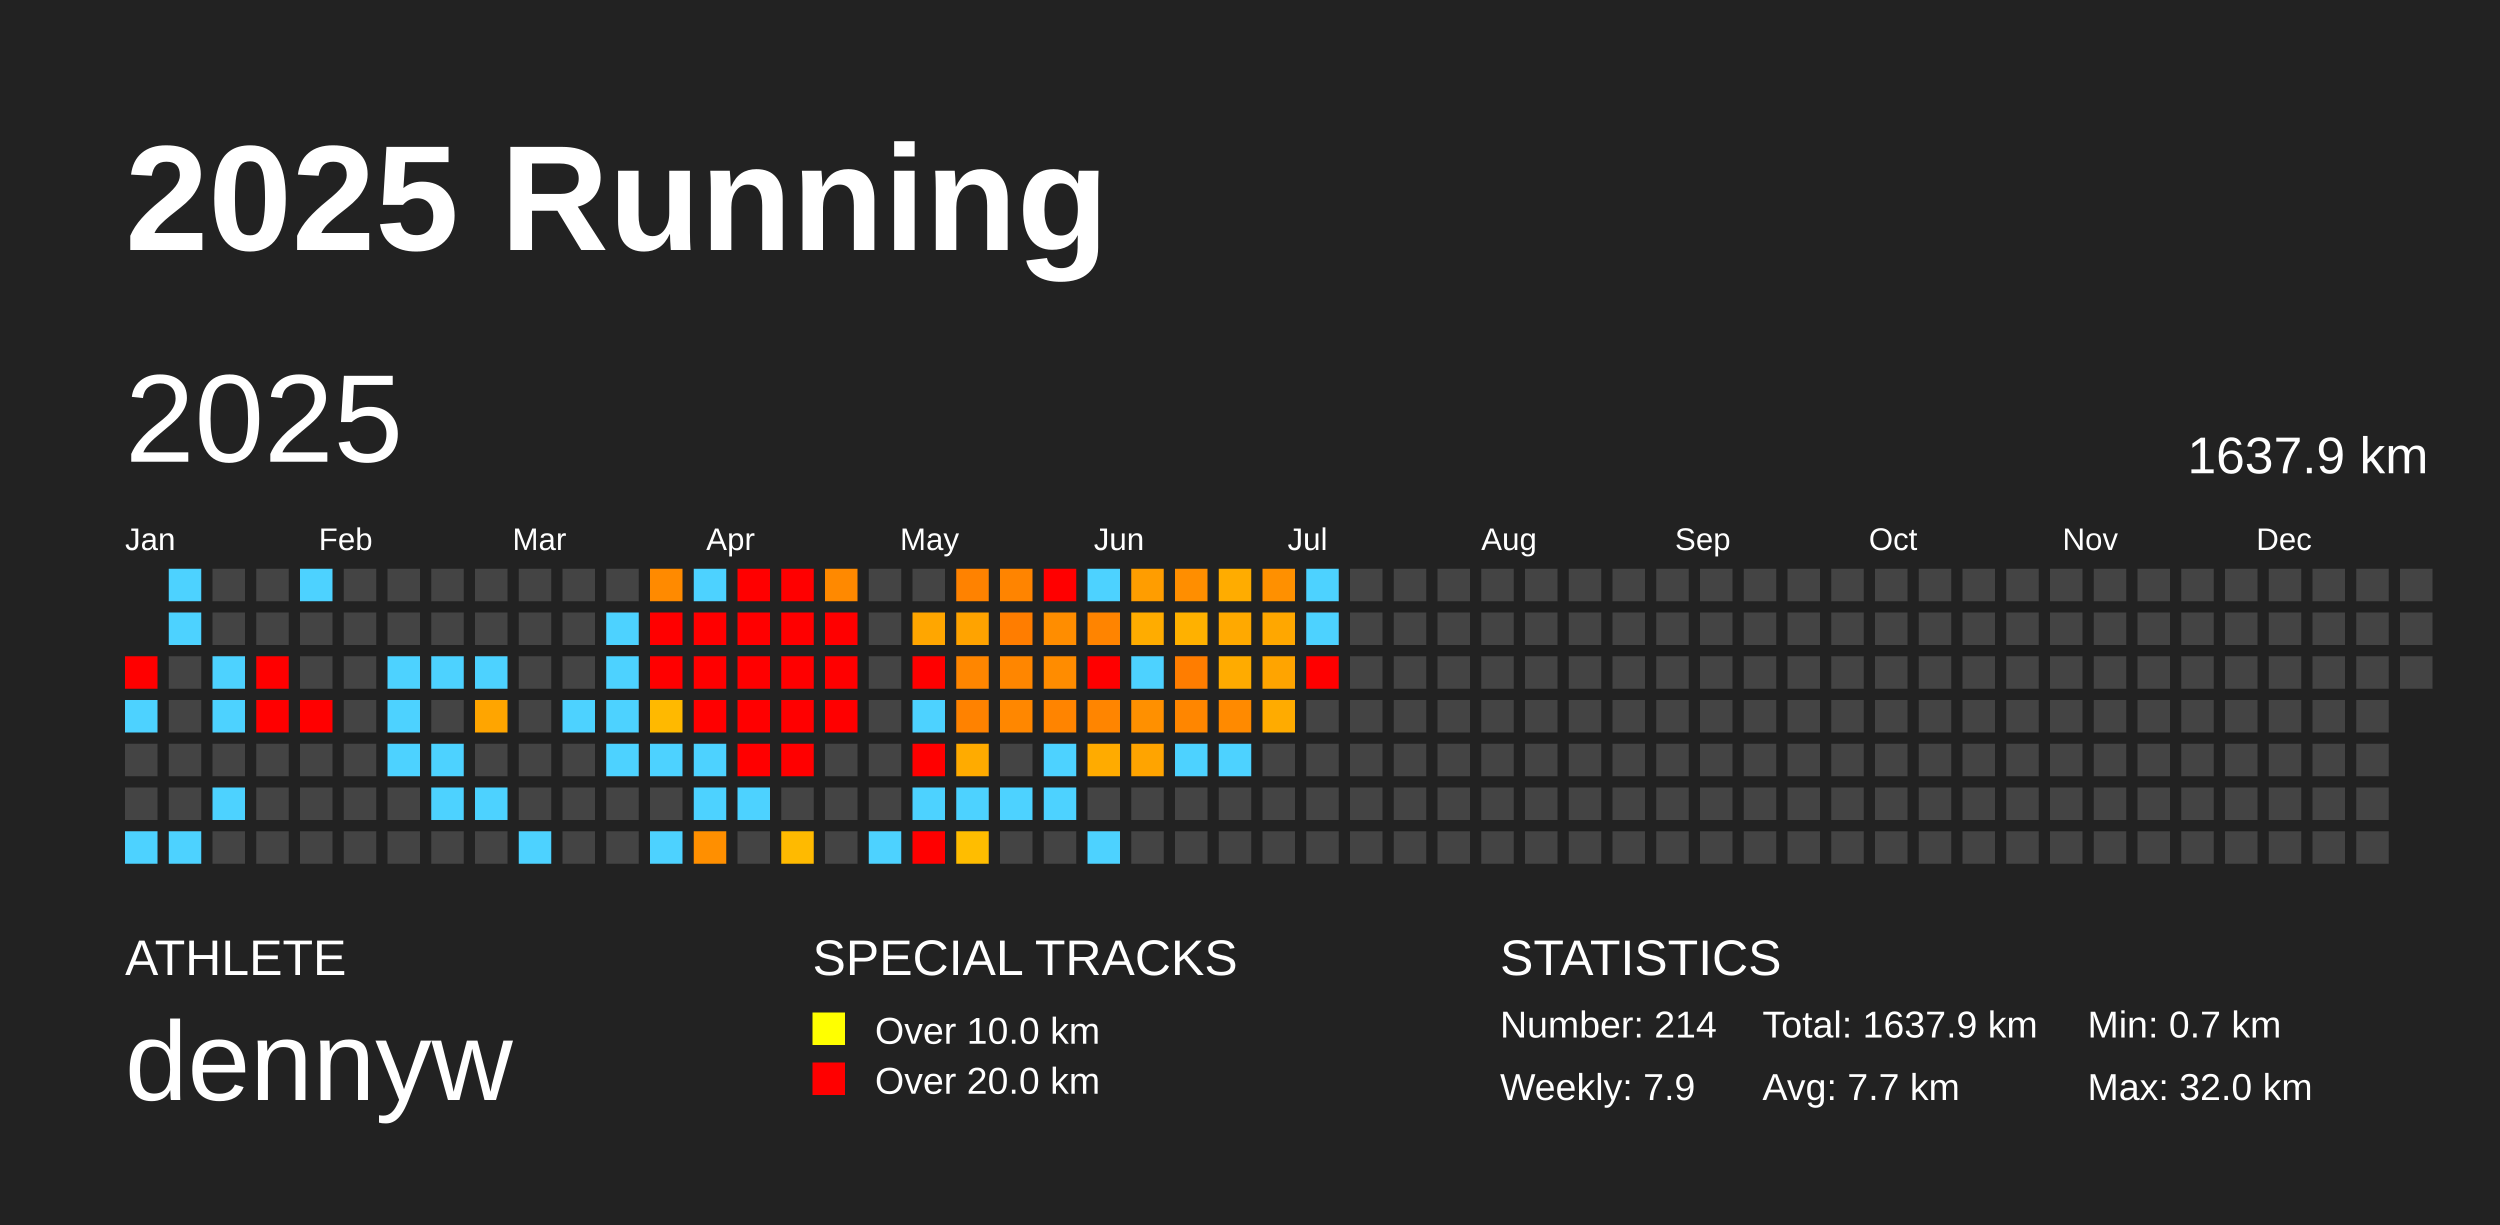
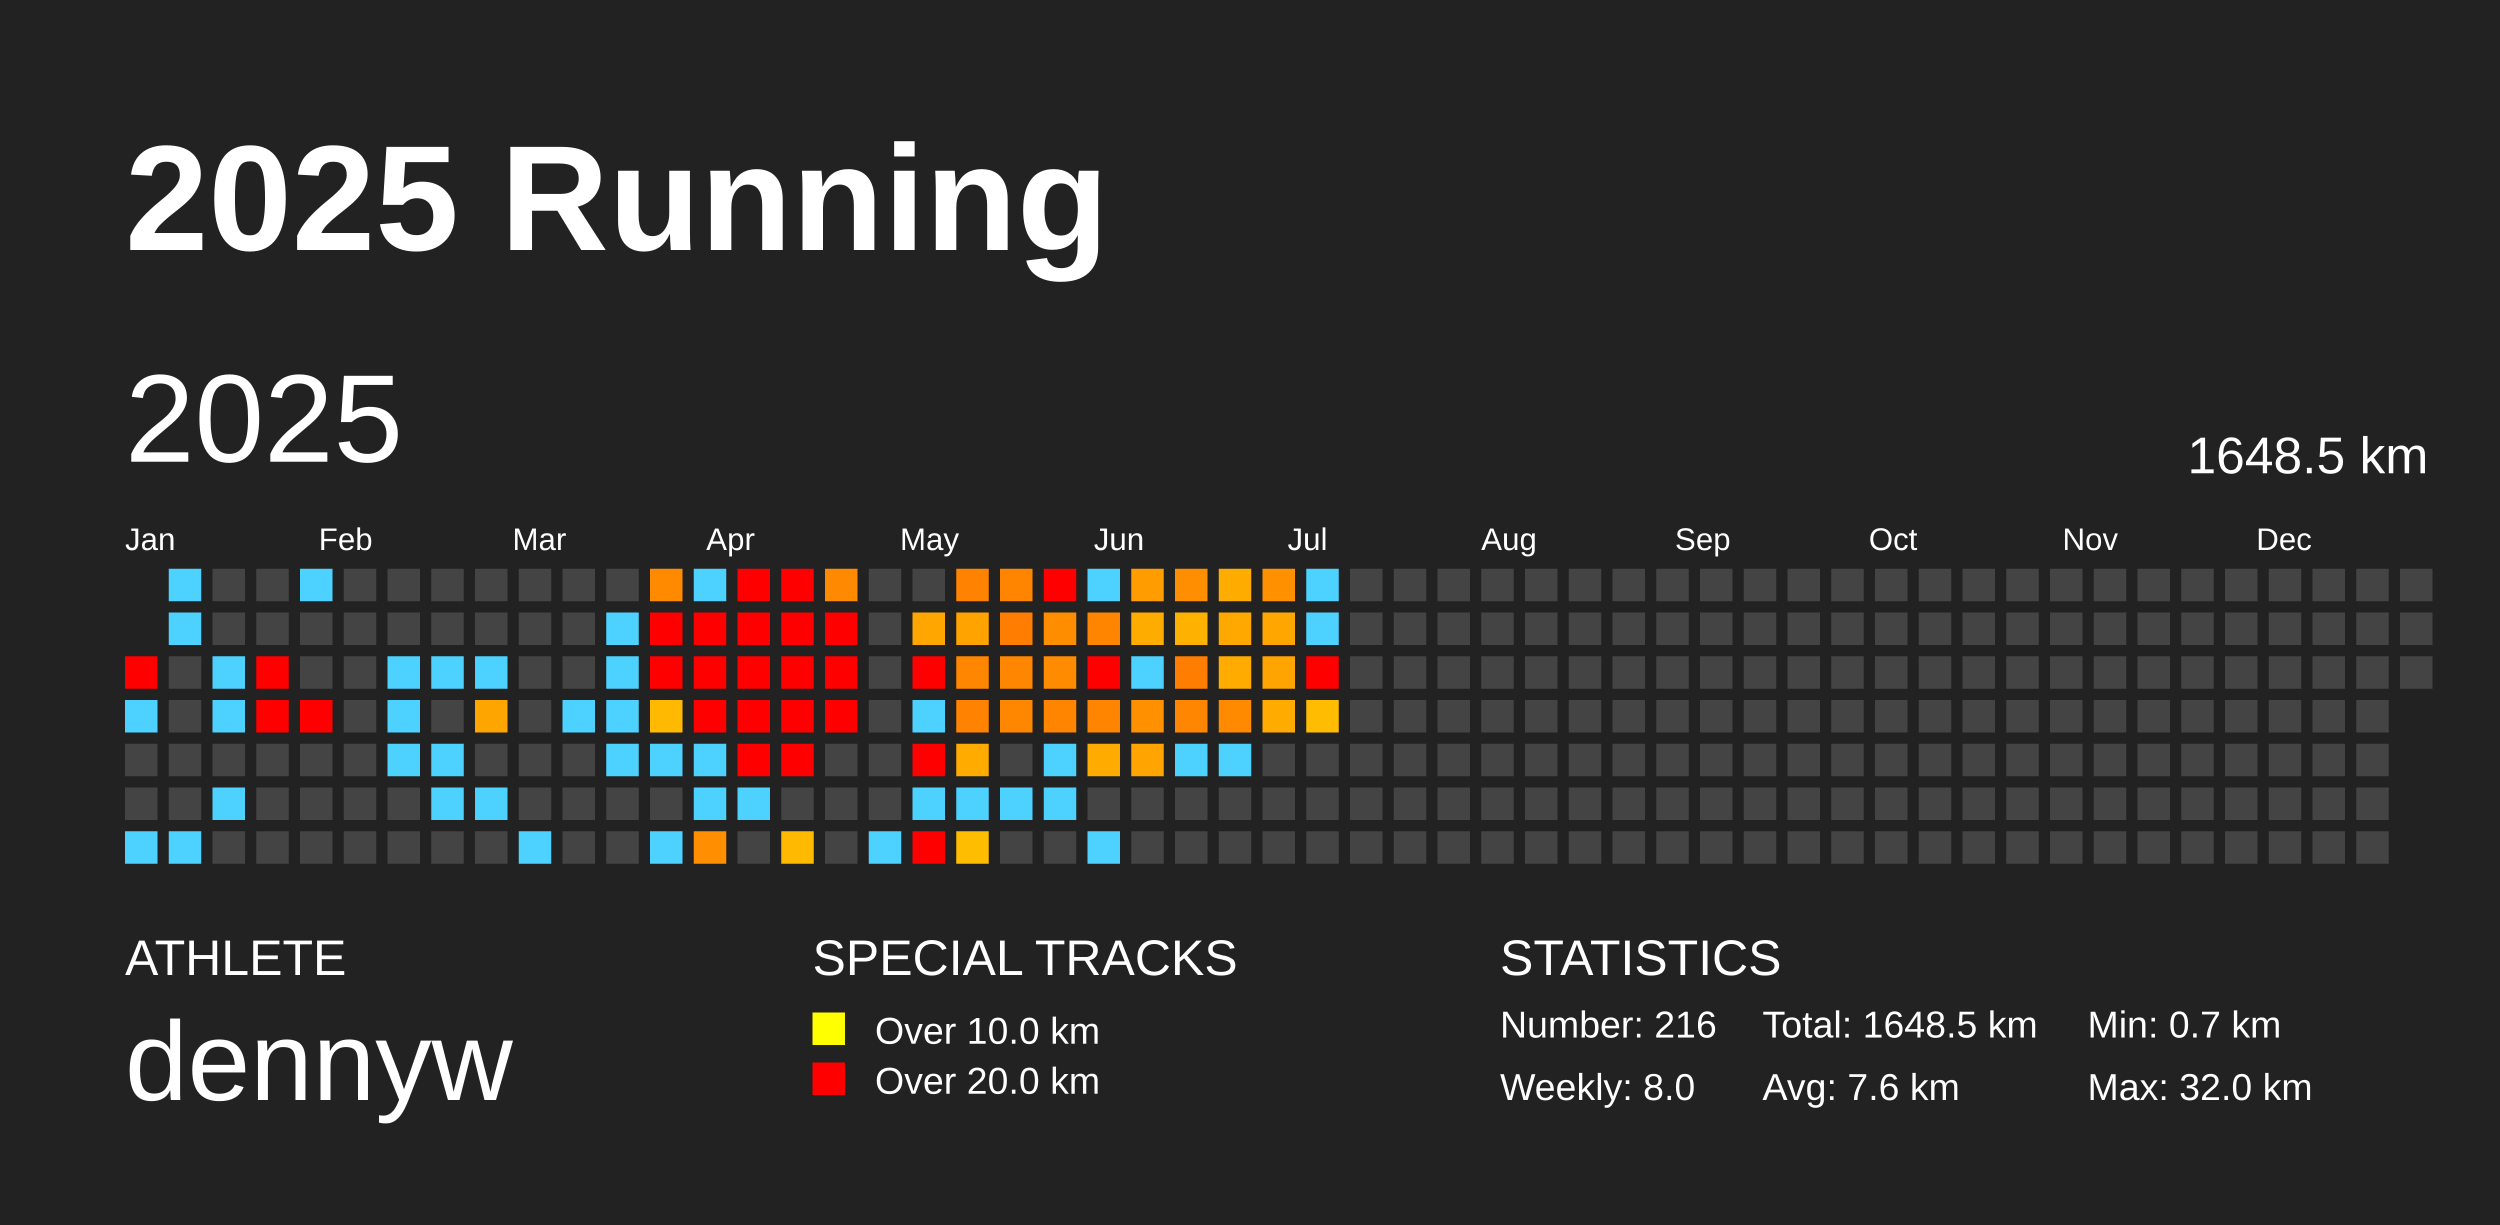
<svg xmlns="http://www.w3.org/2000/svg" baseProfile="full" height="98mm" version="1.1" viewBox="0,0,200,98" width="200mm">
  <defs />
  <rect fill="#222222" height="98" width="200" x="0" y="0" />
  <text fill="#FFFFFF" style="font-size:12px; font-family:Arial; font-weight:bold;" x="10" y="20">2025 Running</text>
  <text fill="#FFFFFF" style="font-size:4px; font-family:Arial" x="10" y="78">ATHLETE</text>
  <text fill="#FFFFFF" style="font-size:9px; font-family:Arial" x="10" y="88">dennyw</text>
  <text fill="#FFFFFF" style="font-size:4px; font-family:Arial" x="65" y="78">SPECIAL TRACKS</text>
  <rect fill="yellow" height="2.6" width="2.6" x="65" y="81" />
  <text fill="#FFFFFF" style="font-size:3px; font-family:Arial" x="70" y="83.5">Over 10.0 km</text>
  <rect fill="red" height="2.6" width="2.6" x="65" y="85" />
  <text fill="#FFFFFF" style="font-size:3px; font-family:Arial" x="70" y="87.5">Over 20.0 km</text>
  <text fill="#FFFFFF" style="font-size:4px; font-family:Arial" x="120" y="78">STATISTICS</text>
-   <text fill="#FFFFFF" style="font-size:3px; font-family:Arial" x="120" y="83">Number: 214</text>
-   <text fill="#FFFFFF" style="font-size:3px; font-family:Arial" x="120" y="88">Weekly: 7.9</text>
-   <text fill="#FFFFFF" style="font-size:3px; font-family:Arial" x="141" y="83">Total: 1637.9 km</text>
-   <text fill="#FFFFFF" style="font-size:3px; font-family:Arial" x="141" y="88">Avg: 7.7 km</text>
+   <text fill="#FFFFFF" style="font-size:3px; font-family:Arial" x="120" y="83">Number: 216</text>
+   <text fill="#FFFFFF" style="font-size:3px; font-family:Arial" x="120" y="88">Weekly: 8.0</text>
+   <text fill="#FFFFFF" style="font-size:3px; font-family:Arial" x="141" y="83">Total: 1648.5 km</text>
+   <text fill="#FFFFFF" style="font-size:3px; font-family:Arial" x="141" y="88">Avg: 7.6 km</text>
  <text fill="#FFFFFF" style="font-size:3px; font-family:Arial" x="167" y="83">Min: 0.7 km</text>
  <text fill="#FFFFFF" style="font-size:3px; font-family:Arial" x="167" y="88">Max: 32.0 km</text>
  <text dominant-baseline="hanging" fill="#FFFFFF" style="font-size:10.0px; font-family:Arial;" x="10" y="30">2025</text>
-   <text dominant-baseline="hanging" fill="#FFFFFF" style="font-size:4.125px; font-family:Arial;" x="175" y="35">1637.9 km</text>
+   <text dominant-baseline="hanging" fill="#FFFFFF" style="font-size:4.125px; font-family:Arial;" x="175" y="35">1648.5 km</text>
  <text fill="#FFFFFF" style="font-size:2.5px; font-family:Arial" x="10.0" y="44">Jan</text>
  <text fill="#FFFFFF" style="font-size:2.5px; font-family:Arial" x="25.5" y="44">Feb</text>
  <text fill="#FFFFFF" style="font-size:2.5px; font-family:Arial" x="41.0" y="44">Mar</text>
  <text fill="#FFFFFF" style="font-size:2.5px; font-family:Arial" x="56.5" y="44">Apr</text>
  <text fill="#FFFFFF" style="font-size:2.5px; font-family:Arial" x="72.0" y="44">May</text>
  <text fill="#FFFFFF" style="font-size:2.5px; font-family:Arial" x="87.5" y="44">Jun</text>
  <text fill="#FFFFFF" style="font-size:2.5px; font-family:Arial" x="103.0" y="44">Jul</text>
  <text fill="#FFFFFF" style="font-size:2.5px; font-family:Arial" x="118.5" y="44">Aug</text>
  <text fill="#FFFFFF" style="font-size:2.5px; font-family:Arial" x="134.0" y="44">Sep</text>
  <text fill="#FFFFFF" style="font-size:2.5px; font-family:Arial" x="149.5" y="44">Oct</text>
  <text fill="#FFFFFF" style="font-size:2.5px; font-family:Arial" x="165.0" y="44">Nov</text>
  <text fill="#FFFFFF" style="font-size:2.5px; font-family:Arial" x="180.5" y="44">Dec</text>
  <rect fill="red" height="2.6" width="2.6" x="10.0" y="52.5" />
  <rect fill="#4dd2ff" height="2.6" width="2.6" x="10.0" y="56.0" />
  <rect fill="#444444" height="2.6" width="2.6" x="10.0" y="59.5" />
  <rect fill="#444444" height="2.6" width="2.6" x="10.0" y="63.0" />
  <rect fill="#4dd2ff" height="2.6" width="2.6" x="10.0" y="66.5" />
  <rect fill="#4dd2ff" height="2.6" width="2.6" x="13.5" y="45.5" />
  <rect fill="#4dd2ff" height="2.6" width="2.6" x="13.5" y="49.0" />
  <rect fill="#444444" height="2.6" width="2.6" x="13.5" y="52.5" />
  <rect fill="#444444" height="2.6" width="2.6" x="13.5" y="56.0" />
  <rect fill="#444444" height="2.6" width="2.6" x="13.5" y="59.5" />
  <rect fill="#444444" height="2.6" width="2.6" x="13.5" y="63.0" />
  <rect fill="#4dd2ff" height="2.6" width="2.6" x="13.5" y="66.5" />
  <rect fill="#444444" height="2.6" width="2.6" x="17.0" y="45.5" />
  <rect fill="#444444" height="2.6" width="2.6" x="17.0" y="49.0" />
  <rect fill="#4dd2ff" height="2.6" width="2.6" x="17.0" y="52.5" />
  <rect fill="#4dd2ff" height="2.6" width="2.6" x="17.0" y="56.0" />
  <rect fill="#444444" height="2.6" width="2.6" x="17.0" y="59.5" />
  <rect fill="#4dd2ff" height="2.6" width="2.6" x="17.0" y="63.0" />
  <rect fill="#444444" height="2.6" width="2.6" x="17.0" y="66.5" />
  <rect fill="#444444" height="2.6" width="2.6" x="20.5" y="45.5" />
  <rect fill="#444444" height="2.6" width="2.6" x="20.5" y="49.0" />
  <rect fill="red" height="2.6" width="2.6" x="20.5" y="52.5" />
  <rect fill="red" height="2.6" width="2.6" x="20.5" y="56.0" />
  <rect fill="#444444" height="2.6" width="2.6" x="20.5" y="59.5" />
  <rect fill="#444444" height="2.6" width="2.6" x="20.5" y="63.0" />
  <rect fill="#444444" height="2.6" width="2.6" x="20.5" y="66.5" />
  <rect fill="#4dd2ff" height="2.6" width="2.6" x="24.0" y="45.5" />
  <rect fill="#444444" height="2.6" width="2.6" x="24.0" y="49.0" />
  <rect fill="#444444" height="2.6" width="2.6" x="24.0" y="52.5" />
  <rect fill="red" height="2.6" width="2.6" x="24.0" y="56.0" />
  <rect fill="#444444" height="2.6" width="2.6" x="24.0" y="59.5" />
  <rect fill="#444444" height="2.6" width="2.6" x="24.0" y="63.0" />
  <rect fill="#444444" height="2.6" width="2.6" x="24.0" y="66.5" />
  <rect fill="#444444" height="2.6" width="2.6" x="27.5" y="45.5" />
  <rect fill="#444444" height="2.6" width="2.6" x="27.5" y="49.0" />
  <rect fill="#444444" height="2.6" width="2.6" x="27.5" y="52.5" />
  <rect fill="#444444" height="2.6" width="2.6" x="27.5" y="56.0" />
  <rect fill="#444444" height="2.6" width="2.6" x="27.5" y="59.5" />
  <rect fill="#444444" height="2.6" width="2.6" x="27.5" y="63.0" />
  <rect fill="#444444" height="2.6" width="2.6" x="27.5" y="66.5" />
  <rect fill="#444444" height="2.6" width="2.6" x="31.0" y="45.5" />
  <rect fill="#444444" height="2.6" width="2.6" x="31.0" y="49.0" />
  <rect fill="#4dd2ff" height="2.6" width="2.6" x="31.0" y="52.5" />
  <rect fill="#4dd2ff" height="2.6" width="2.6" x="31.0" y="56.0" />
  <rect fill="#4dd2ff" height="2.6" width="2.6" x="31.0" y="59.5" />
  <rect fill="#444444" height="2.6" width="2.6" x="31.0" y="63.0" />
  <rect fill="#444444" height="2.6" width="2.6" x="31.0" y="66.5" />
  <rect fill="#444444" height="2.6" width="2.6" x="34.5" y="45.5" />
  <rect fill="#444444" height="2.6" width="2.6" x="34.5" y="49.0" />
  <rect fill="#4dd2ff" height="2.6" width="2.6" x="34.5" y="52.5" />
  <rect fill="#444444" height="2.6" width="2.6" x="34.5" y="56.0" />
  <rect fill="#4dd2ff" height="2.6" width="2.6" x="34.5" y="59.5" />
  <rect fill="#4dd2ff" height="2.6" width="2.6" x="34.5" y="63.0" />
  <rect fill="#444444" height="2.6" width="2.6" x="34.5" y="66.5" />
  <rect fill="#444444" height="2.6" width="2.6" x="38.0" y="45.5" />
  <rect fill="#444444" height="2.6" width="2.6" x="38.0" y="49.0" />
  <rect fill="#4dd2ff" height="2.6" width="2.6" x="38.0" y="52.5" />
  <rect fill="#ffa500" height="2.6" width="2.6" x="38.0" y="56.0" />
  <rect fill="#444444" height="2.6" width="2.6" x="38.0" y="59.5" />
  <rect fill="#4dd2ff" height="2.6" width="2.6" x="38.0" y="63.0" />
  <rect fill="#444444" height="2.6" width="2.6" x="38.0" y="66.5" />
  <rect fill="#444444" height="2.6" width="2.6" x="41.5" y="45.5" />
  <rect fill="#444444" height="2.6" width="2.6" x="41.5" y="49.0" />
  <rect fill="#444444" height="2.6" width="2.6" x="41.5" y="52.5" />
  <rect fill="#444444" height="2.6" width="2.6" x="41.5" y="56.0" />
  <rect fill="#444444" height="2.6" width="2.6" x="41.5" y="59.5" />
  <rect fill="#444444" height="2.6" width="2.6" x="41.5" y="63.0" />
  <rect fill="#4dd2ff" height="2.6" width="2.6" x="41.5" y="66.5" />
  <rect fill="#444444" height="2.6" width="2.6" x="45.0" y="45.5" />
  <rect fill="#444444" height="2.6" width="2.6" x="45.0" y="49.0" />
  <rect fill="#444444" height="2.6" width="2.6" x="45.0" y="52.5" />
  <rect fill="#4dd2ff" height="2.6" width="2.6" x="45.0" y="56.0" />
  <rect fill="#444444" height="2.6" width="2.6" x="45.0" y="59.5" />
  <rect fill="#444444" height="2.6" width="2.6" x="45.0" y="63.0" />
  <rect fill="#444444" height="2.6" width="2.6" x="45.0" y="66.5" />
  <rect fill="#444444" height="2.6" width="2.6" x="48.5" y="45.5" />
  <rect fill="#4dd2ff" height="2.6" width="2.6" x="48.5" y="49.0" />
  <rect fill="#4dd2ff" height="2.6" width="2.6" x="48.5" y="52.5" />
  <rect fill="#4dd2ff" height="2.6" width="2.6" x="48.5" y="56.0" />
  <rect fill="#4dd2ff" height="2.6" width="2.6" x="48.5" y="59.5" />
  <rect fill="#444444" height="2.6" width="2.6" x="48.5" y="63.0" />
  <rect fill="#444444" height="2.6" width="2.6" x="48.5" y="66.5" />
  <rect fill="#ff8a00" height="2.6" width="2.6" x="52.0" y="45.5" />
  <rect fill="red" height="2.6" width="2.6" x="52.0" y="49.0" />
  <rect fill="red" height="2.6" width="2.6" x="52.0" y="52.5" />
  <rect fill="#ffb900" height="2.6" width="2.6" x="52.0" y="56.0" />
  <rect fill="#4dd2ff" height="2.6" width="2.6" x="52.0" y="59.5" />
  <rect fill="#444444" height="2.6" width="2.6" x="52.0" y="63.0" />
  <rect fill="#4dd2ff" height="2.6" width="2.6" x="52.0" y="66.5" />
  <rect fill="#4dd2ff" height="2.6" width="2.6" x="55.5" y="45.5" />
  <rect fill="red" height="2.6" width="2.6" x="55.5" y="49.0" />
  <rect fill="red" height="2.6" width="2.6" x="55.5" y="52.5" />
  <rect fill="red" height="2.6" width="2.6" x="55.5" y="56.0" />
  <rect fill="#4dd2ff" height="2.6" width="2.6" x="55.5" y="59.5" />
  <rect fill="#4dd2ff" height="2.6" width="2.6" x="55.5" y="63.0" />
  <rect fill="#ff8f00" height="2.6" width="2.6" x="55.5" y="66.5" />
  <rect fill="red" height="2.6" width="2.6" x="59.0" y="45.5" />
  <rect fill="red" height="2.6" width="2.6" x="59.0" y="49.0" />
  <rect fill="red" height="2.6" width="2.6" x="59.0" y="52.5" />
  <rect fill="red" height="2.6" width="2.6" x="59.0" y="56.0" />
  <rect fill="red" height="2.6" width="2.6" x="59.0" y="59.5" />
  <rect fill="#4dd2ff" height="2.6" width="2.6" x="59.0" y="63.0" />
  <rect fill="#444444" height="2.6" width="2.6" x="59.0" y="66.5" />
  <rect fill="red" height="2.6" width="2.6" x="62.5" y="45.5" />
  <rect fill="red" height="2.6" width="2.6" x="62.5" y="49.0" />
  <rect fill="red" height="2.6" width="2.6" x="62.5" y="52.5" />
  <rect fill="red" height="2.6" width="2.6" x="62.5" y="56.0" />
  <rect fill="red" height="2.6" width="2.6" x="62.5" y="59.5" />
  <rect fill="#444444" height="2.6" width="2.6" x="62.5" y="63.0" />
  <rect fill="#ffba00" height="2.6" width="2.6" x="62.5" y="66.5" />
  <rect fill="#ff8900" height="2.6" width="2.6" x="66.0" y="45.5" />
  <rect fill="red" height="2.6" width="2.6" x="66.0" y="49.0" />
  <rect fill="red" height="2.6" width="2.6" x="66.0" y="52.5" />
  <rect fill="red" height="2.6" width="2.6" x="66.0" y="56.0" />
  <rect fill="#444444" height="2.6" width="2.6" x="66.0" y="59.5" />
  <rect fill="#444444" height="2.6" width="2.6" x="66.0" y="63.0" />
  <rect fill="#444444" height="2.6" width="2.6" x="66.0" y="66.5" />
  <rect fill="#444444" height="2.6" width="2.6" x="69.5" y="45.5" />
  <rect fill="#444444" height="2.6" width="2.6" x="69.5" y="49.0" />
  <rect fill="#444444" height="2.6" width="2.6" x="69.5" y="52.5" />
  <rect fill="#444444" height="2.6" width="2.6" x="69.5" y="56.0" />
  <rect fill="#444444" height="2.6" width="2.6" x="69.5" y="59.5" />
  <rect fill="#444444" height="2.6" width="2.6" x="69.5" y="63.0" />
  <rect fill="#4dd2ff" height="2.6" width="2.6" x="69.5" y="66.5" />
  <rect fill="#444444" height="2.6" width="2.6" x="73.0" y="45.5" />
  <rect fill="#ffa600" height="2.6" width="2.6" x="73.0" y="49.0" />
  <rect fill="red" height="2.6" width="2.6" x="73.0" y="52.5" />
  <rect fill="#4dd2ff" height="2.6" width="2.6" x="73.0" y="56.0" />
  <rect fill="red" height="2.6" width="2.6" x="73.0" y="59.5" />
  <rect fill="#4dd2ff" height="2.6" width="2.6" x="73.0" y="63.0" />
  <rect fill="red" height="2.6" width="2.6" x="73.0" y="66.5" />
  <rect fill="#ff8200" height="2.6" width="2.6" x="76.5" y="45.5" />
  <rect fill="#ffa300" height="2.6" width="2.6" x="76.5" y="49.0" />
  <rect fill="#ff8600" height="2.6" width="2.6" x="76.5" y="52.5" />
  <rect fill="#ff8200" height="2.6" width="2.6" x="76.5" y="56.0" />
  <rect fill="#ffab00" height="2.6" width="2.6" x="76.5" y="59.5" />
  <rect fill="#4dd2ff" height="2.6" width="2.6" x="76.5" y="63.0" />
  <rect fill="#ffbd00" height="2.6" width="2.6" x="76.5" y="66.5" />
  <rect fill="#ff8400" height="2.6" width="2.6" x="80.0" y="45.5" />
  <rect fill="#ff7d00" height="2.6" width="2.6" x="80.0" y="49.0" />
  <rect fill="#ff8600" height="2.6" width="2.6" x="80.0" y="52.5" />
  <rect fill="#ff8700" height="2.6" width="2.6" x="80.0" y="56.0" />
  <rect fill="#444444" height="2.6" width="2.6" x="80.0" y="59.5" />
  <rect fill="#4dd2ff" height="2.6" width="2.6" x="80.0" y="63.0" />
  <rect fill="#444444" height="2.6" width="2.6" x="80.0" y="66.5" />
  <rect fill="red" height="2.6" width="2.6" x="83.5" y="45.5" />
  <rect fill="#ff8d00" height="2.6" width="2.6" x="83.5" y="49.0" />
  <rect fill="#ff8c00" height="2.6" width="2.6" x="83.5" y="52.5" />
  <rect fill="#ff8400" height="2.6" width="2.6" x="83.5" y="56.0" />
  <rect fill="#4dd2ff" height="2.6" width="2.6" x="83.5" y="59.5" />
  <rect fill="#4dd2ff" height="2.6" width="2.6" x="83.5" y="63.0" />
  <rect fill="#444444" height="2.6" width="2.6" x="83.5" y="66.5" />
  <rect fill="#4dd2ff" height="2.6" width="2.6" x="87.0" y="45.5" />
  <rect fill="#ff8400" height="2.6" width="2.6" x="87.0" y="49.0" />
  <rect fill="red" height="2.6" width="2.6" x="87.0" y="52.5" />
  <rect fill="#ff8500" height="2.6" width="2.6" x="87.0" y="56.0" />
  <rect fill="#ffab00" height="2.6" width="2.6" x="87.0" y="59.5" />
  <rect fill="#444444" height="2.6" width="2.6" x="87.0" y="63.0" />
  <rect fill="#4dd2ff" height="2.6" width="2.6" x="87.0" y="66.5" />
  <rect fill="#ff9d00" height="2.6" width="2.6" x="90.5" y="45.5" />
  <rect fill="#ffac00" height="2.6" width="2.6" x="90.5" y="49.0" />
  <rect fill="#4dd2ff" height="2.6" width="2.6" x="90.5" y="52.5" />
  <rect fill="#ff9000" height="2.6" width="2.6" x="90.5" y="56.0" />
  <rect fill="#ffa400" height="2.6" width="2.6" x="90.5" y="59.5" />
  <rect fill="#444444" height="2.6" width="2.6" x="90.5" y="63.0" />
  <rect fill="#444444" height="2.6" width="2.6" x="90.5" y="66.5" />
  <rect fill="#ff8e00" height="2.6" width="2.6" x="94.0" y="45.5" />
  <rect fill="#ffb100" height="2.6" width="2.6" x="94.0" y="49.0" />
  <rect fill="#ff7d00" height="2.6" width="2.6" x="94.0" y="52.5" />
  <rect fill="#ff8600" height="2.6" width="2.6" x="94.0" y="56.0" />
  <rect fill="#4dd2ff" height="2.6" width="2.6" x="94.0" y="59.5" />
  <rect fill="#444444" height="2.6" width="2.6" x="94.0" y="63.0" />
  <rect fill="#444444" height="2.6" width="2.6" x="94.0" y="66.5" />
  <rect fill="#ffac00" height="2.6" width="2.6" x="97.5" y="45.5" />
  <rect fill="#ffa900" height="2.6" width="2.6" x="97.5" y="49.0" />
  <rect fill="#ffab00" height="2.6" width="2.6" x="97.5" y="52.5" />
  <rect fill="#ff8a00" height="2.6" width="2.6" x="97.5" y="56.0" />
  <rect fill="#4dd2ff" height="2.6" width="2.6" x="97.5" y="59.5" />
  <rect fill="#444444" height="2.6" width="2.6" x="97.5" y="63.0" />
  <rect fill="#444444" height="2.6" width="2.6" x="97.5" y="66.5" />
  <rect fill="#ff9000" height="2.6" width="2.6" x="101.0" y="45.5" />
  <rect fill="#ffa700" height="2.6" width="2.6" x="101.0" y="49.0" />
  <rect fill="#ffa400" height="2.6" width="2.6" x="101.0" y="52.5" />
  <rect fill="#ffab00" height="2.6" width="2.6" x="101.0" y="56.0" />
  <rect fill="#444444" height="2.6" width="2.6" x="101.0" y="59.5" />
  <rect fill="#444444" height="2.6" width="2.6" x="101.0" y="63.0" />
  <rect fill="#444444" height="2.6" width="2.6" x="101.0" y="66.5" />
  <rect fill="#4dd2ff" height="2.6" width="2.6" x="104.5" y="45.5" />
  <rect fill="#4dd2ff" height="2.6" width="2.6" x="104.5" y="49.0" />
  <rect fill="red" height="2.6" width="2.6" x="104.5" y="52.5" />
-   <rect fill="#444444" height="2.6" width="2.6" x="104.5" y="56.0" />
+   <rect fill="#ffbc00" height="2.6" width="2.6" x="104.5" y="56.0" />
  <rect fill="#444444" height="2.6" width="2.6" x="104.5" y="59.5" />
  <rect fill="#444444" height="2.6" width="2.6" x="104.5" y="63.0" />
  <rect fill="#444444" height="2.6" width="2.6" x="104.5" y="66.5" />
  <rect fill="#444444" height="2.6" width="2.6" x="108.0" y="45.5" />
  <rect fill="#444444" height="2.6" width="2.6" x="108.0" y="49.0" />
  <rect fill="#444444" height="2.6" width="2.6" x="108.0" y="52.5" />
  <rect fill="#444444" height="2.6" width="2.6" x="108.0" y="56.0" />
  <rect fill="#444444" height="2.6" width="2.6" x="108.0" y="59.5" />
  <rect fill="#444444" height="2.6" width="2.6" x="108.0" y="63.0" />
  <rect fill="#444444" height="2.6" width="2.6" x="108.0" y="66.5" />
  <rect fill="#444444" height="2.6" width="2.6" x="111.5" y="45.5" />
  <rect fill="#444444" height="2.6" width="2.6" x="111.5" y="49.0" />
  <rect fill="#444444" height="2.6" width="2.6" x="111.5" y="52.5" />
  <rect fill="#444444" height="2.6" width="2.6" x="111.5" y="56.0" />
  <rect fill="#444444" height="2.6" width="2.6" x="111.5" y="59.5" />
  <rect fill="#444444" height="2.6" width="2.6" x="111.5" y="63.0" />
  <rect fill="#444444" height="2.6" width="2.6" x="111.5" y="66.5" />
  <rect fill="#444444" height="2.6" width="2.6" x="115.0" y="45.5" />
  <rect fill="#444444" height="2.6" width="2.6" x="115.0" y="49.0" />
  <rect fill="#444444" height="2.6" width="2.6" x="115.0" y="52.5" />
  <rect fill="#444444" height="2.6" width="2.6" x="115.0" y="56.0" />
  <rect fill="#444444" height="2.6" width="2.6" x="115.0" y="59.5" />
  <rect fill="#444444" height="2.6" width="2.6" x="115.0" y="63.0" />
  <rect fill="#444444" height="2.6" width="2.6" x="115.0" y="66.5" />
  <rect fill="#444444" height="2.6" width="2.6" x="118.5" y="45.5" />
  <rect fill="#444444" height="2.6" width="2.6" x="118.5" y="49.0" />
  <rect fill="#444444" height="2.6" width="2.6" x="118.5" y="52.5" />
  <rect fill="#444444" height="2.6" width="2.6" x="118.5" y="56.0" />
  <rect fill="#444444" height="2.6" width="2.6" x="118.5" y="59.5" />
  <rect fill="#444444" height="2.6" width="2.6" x="118.5" y="63.0" />
  <rect fill="#444444" height="2.6" width="2.6" x="118.5" y="66.5" />
  <rect fill="#444444" height="2.6" width="2.6" x="122.0" y="45.5" />
  <rect fill="#444444" height="2.6" width="2.6" x="122.0" y="49.0" />
  <rect fill="#444444" height="2.6" width="2.6" x="122.0" y="52.5" />
  <rect fill="#444444" height="2.6" width="2.6" x="122.0" y="56.0" />
  <rect fill="#444444" height="2.6" width="2.6" x="122.0" y="59.5" />
  <rect fill="#444444" height="2.6" width="2.6" x="122.0" y="63.0" />
  <rect fill="#444444" height="2.6" width="2.6" x="122.0" y="66.5" />
  <rect fill="#444444" height="2.6" width="2.6" x="125.5" y="45.5" />
  <rect fill="#444444" height="2.6" width="2.6" x="125.5" y="49.0" />
  <rect fill="#444444" height="2.6" width="2.6" x="125.5" y="52.5" />
  <rect fill="#444444" height="2.6" width="2.6" x="125.5" y="56.0" />
  <rect fill="#444444" height="2.6" width="2.6" x="125.5" y="59.5" />
  <rect fill="#444444" height="2.6" width="2.6" x="125.5" y="63.0" />
  <rect fill="#444444" height="2.6" width="2.6" x="125.5" y="66.5" />
  <rect fill="#444444" height="2.6" width="2.6" x="129.0" y="45.5" />
  <rect fill="#444444" height="2.6" width="2.6" x="129.0" y="49.0" />
  <rect fill="#444444" height="2.6" width="2.6" x="129.0" y="52.5" />
  <rect fill="#444444" height="2.6" width="2.6" x="129.0" y="56.0" />
  <rect fill="#444444" height="2.6" width="2.6" x="129.0" y="59.5" />
  <rect fill="#444444" height="2.6" width="2.6" x="129.0" y="63.0" />
  <rect fill="#444444" height="2.6" width="2.6" x="129.0" y="66.5" />
  <rect fill="#444444" height="2.6" width="2.6" x="132.5" y="45.5" />
  <rect fill="#444444" height="2.6" width="2.6" x="132.5" y="49.0" />
  <rect fill="#444444" height="2.6" width="2.6" x="132.5" y="52.5" />
  <rect fill="#444444" height="2.6" width="2.6" x="132.5" y="56.0" />
  <rect fill="#444444" height="2.6" width="2.6" x="132.5" y="59.5" />
  <rect fill="#444444" height="2.6" width="2.6" x="132.5" y="63.0" />
  <rect fill="#444444" height="2.6" width="2.6" x="132.5" y="66.5" />
  <rect fill="#444444" height="2.6" width="2.6" x="136.0" y="45.5" />
  <rect fill="#444444" height="2.6" width="2.6" x="136.0" y="49.0" />
  <rect fill="#444444" height="2.6" width="2.6" x="136.0" y="52.5" />
  <rect fill="#444444" height="2.6" width="2.6" x="136.0" y="56.0" />
  <rect fill="#444444" height="2.6" width="2.6" x="136.0" y="59.5" />
  <rect fill="#444444" height="2.6" width="2.6" x="136.0" y="63.0" />
  <rect fill="#444444" height="2.6" width="2.6" x="136.0" y="66.5" />
  <rect fill="#444444" height="2.6" width="2.6" x="139.5" y="45.5" />
  <rect fill="#444444" height="2.6" width="2.6" x="139.5" y="49.0" />
  <rect fill="#444444" height="2.6" width="2.6" x="139.5" y="52.5" />
  <rect fill="#444444" height="2.6" width="2.6" x="139.5" y="56.0" />
  <rect fill="#444444" height="2.6" width="2.6" x="139.5" y="59.5" />
  <rect fill="#444444" height="2.6" width="2.6" x="139.5" y="63.0" />
  <rect fill="#444444" height="2.6" width="2.6" x="139.5" y="66.5" />
  <rect fill="#444444" height="2.6" width="2.6" x="143.0" y="45.5" />
  <rect fill="#444444" height="2.6" width="2.6" x="143.0" y="49.0" />
  <rect fill="#444444" height="2.6" width="2.6" x="143.0" y="52.5" />
  <rect fill="#444444" height="2.6" width="2.6" x="143.0" y="56.0" />
  <rect fill="#444444" height="2.6" width="2.6" x="143.0" y="59.5" />
  <rect fill="#444444" height="2.6" width="2.6" x="143.0" y="63.0" />
  <rect fill="#444444" height="2.6" width="2.6" x="143.0" y="66.5" />
  <rect fill="#444444" height="2.6" width="2.6" x="146.5" y="45.5" />
  <rect fill="#444444" height="2.6" width="2.6" x="146.5" y="49.0" />
  <rect fill="#444444" height="2.6" width="2.6" x="146.5" y="52.5" />
  <rect fill="#444444" height="2.6" width="2.6" x="146.5" y="56.0" />
  <rect fill="#444444" height="2.6" width="2.6" x="146.5" y="59.5" />
  <rect fill="#444444" height="2.6" width="2.6" x="146.5" y="63.0" />
  <rect fill="#444444" height="2.6" width="2.6" x="146.5" y="66.5" />
  <rect fill="#444444" height="2.6" width="2.6" x="150.0" y="45.5" />
  <rect fill="#444444" height="2.6" width="2.6" x="150.0" y="49.0" />
  <rect fill="#444444" height="2.6" width="2.6" x="150.0" y="52.5" />
  <rect fill="#444444" height="2.6" width="2.6" x="150.0" y="56.0" />
  <rect fill="#444444" height="2.6" width="2.6" x="150.0" y="59.5" />
  <rect fill="#444444" height="2.6" width="2.6" x="150.0" y="63.0" />
  <rect fill="#444444" height="2.6" width="2.6" x="150.0" y="66.5" />
  <rect fill="#444444" height="2.6" width="2.6" x="153.5" y="45.5" />
  <rect fill="#444444" height="2.6" width="2.6" x="153.5" y="49.0" />
  <rect fill="#444444" height="2.6" width="2.6" x="153.5" y="52.5" />
  <rect fill="#444444" height="2.6" width="2.6" x="153.5" y="56.0" />
  <rect fill="#444444" height="2.6" width="2.6" x="153.5" y="59.5" />
  <rect fill="#444444" height="2.6" width="2.6" x="153.5" y="63.0" />
  <rect fill="#444444" height="2.6" width="2.6" x="153.5" y="66.5" />
  <rect fill="#444444" height="2.6" width="2.6" x="157.0" y="45.5" />
  <rect fill="#444444" height="2.6" width="2.6" x="157.0" y="49.0" />
  <rect fill="#444444" height="2.6" width="2.6" x="157.0" y="52.5" />
  <rect fill="#444444" height="2.6" width="2.6" x="157.0" y="56.0" />
  <rect fill="#444444" height="2.6" width="2.6" x="157.0" y="59.5" />
  <rect fill="#444444" height="2.6" width="2.6" x="157.0" y="63.0" />
  <rect fill="#444444" height="2.6" width="2.6" x="157.0" y="66.5" />
  <rect fill="#444444" height="2.6" width="2.6" x="160.5" y="45.5" />
  <rect fill="#444444" height="2.6" width="2.6" x="160.5" y="49.0" />
  <rect fill="#444444" height="2.6" width="2.6" x="160.5" y="52.5" />
  <rect fill="#444444" height="2.6" width="2.6" x="160.5" y="56.0" />
  <rect fill="#444444" height="2.6" width="2.6" x="160.5" y="59.5" />
  <rect fill="#444444" height="2.6" width="2.6" x="160.5" y="63.0" />
  <rect fill="#444444" height="2.6" width="2.6" x="160.5" y="66.5" />
  <rect fill="#444444" height="2.6" width="2.6" x="164.0" y="45.5" />
  <rect fill="#444444" height="2.6" width="2.6" x="164.0" y="49.0" />
  <rect fill="#444444" height="2.6" width="2.6" x="164.0" y="52.5" />
  <rect fill="#444444" height="2.6" width="2.6" x="164.0" y="56.0" />
  <rect fill="#444444" height="2.6" width="2.6" x="164.0" y="59.5" />
  <rect fill="#444444" height="2.6" width="2.6" x="164.0" y="63.0" />
  <rect fill="#444444" height="2.6" width="2.6" x="164.0" y="66.5" />
  <rect fill="#444444" height="2.6" width="2.6" x="167.5" y="45.5" />
  <rect fill="#444444" height="2.6" width="2.6" x="167.5" y="49.0" />
  <rect fill="#444444" height="2.6" width="2.6" x="167.5" y="52.5" />
  <rect fill="#444444" height="2.6" width="2.6" x="167.5" y="56.0" />
  <rect fill="#444444" height="2.6" width="2.6" x="167.5" y="59.5" />
  <rect fill="#444444" height="2.6" width="2.6" x="167.5" y="63.0" />
  <rect fill="#444444" height="2.6" width="2.6" x="167.5" y="66.5" />
  <rect fill="#444444" height="2.6" width="2.6" x="171.0" y="45.5" />
  <rect fill="#444444" height="2.6" width="2.6" x="171.0" y="49.0" />
  <rect fill="#444444" height="2.6" width="2.6" x="171.0" y="52.5" />
  <rect fill="#444444" height="2.6" width="2.6" x="171.0" y="56.0" />
  <rect fill="#444444" height="2.6" width="2.6" x="171.0" y="59.5" />
  <rect fill="#444444" height="2.6" width="2.6" x="171.0" y="63.0" />
  <rect fill="#444444" height="2.6" width="2.6" x="171.0" y="66.5" />
  <rect fill="#444444" height="2.6" width="2.6" x="174.5" y="45.5" />
  <rect fill="#444444" height="2.6" width="2.6" x="174.5" y="49.0" />
  <rect fill="#444444" height="2.6" width="2.6" x="174.5" y="52.5" />
  <rect fill="#444444" height="2.6" width="2.6" x="174.5" y="56.0" />
  <rect fill="#444444" height="2.6" width="2.6" x="174.5" y="59.5" />
  <rect fill="#444444" height="2.6" width="2.6" x="174.5" y="63.0" />
  <rect fill="#444444" height="2.6" width="2.6" x="174.5" y="66.5" />
  <rect fill="#444444" height="2.6" width="2.6" x="178.0" y="45.5" />
  <rect fill="#444444" height="2.6" width="2.6" x="178.0" y="49.0" />
  <rect fill="#444444" height="2.6" width="2.6" x="178.0" y="52.5" />
  <rect fill="#444444" height="2.6" width="2.6" x="178.0" y="56.0" />
  <rect fill="#444444" height="2.6" width="2.6" x="178.0" y="59.5" />
  <rect fill="#444444" height="2.6" width="2.6" x="178.0" y="63.0" />
  <rect fill="#444444" height="2.6" width="2.6" x="178.0" y="66.5" />
  <rect fill="#444444" height="2.6" width="2.6" x="181.5" y="45.5" />
  <rect fill="#444444" height="2.6" width="2.6" x="181.5" y="49.0" />
  <rect fill="#444444" height="2.6" width="2.6" x="181.5" y="52.5" />
  <rect fill="#444444" height="2.6" width="2.6" x="181.5" y="56.0" />
  <rect fill="#444444" height="2.6" width="2.6" x="181.5" y="59.5" />
  <rect fill="#444444" height="2.6" width="2.6" x="181.5" y="63.0" />
  <rect fill="#444444" height="2.6" width="2.6" x="181.5" y="66.5" />
  <rect fill="#444444" height="2.6" width="2.6" x="185.0" y="45.5" />
  <rect fill="#444444" height="2.6" width="2.6" x="185.0" y="49.0" />
  <rect fill="#444444" height="2.6" width="2.6" x="185.0" y="52.5" />
  <rect fill="#444444" height="2.6" width="2.6" x="185.0" y="56.0" />
  <rect fill="#444444" height="2.6" width="2.6" x="185.0" y="59.5" />
  <rect fill="#444444" height="2.6" width="2.6" x="185.0" y="63.0" />
  <rect fill="#444444" height="2.6" width="2.6" x="185.0" y="66.5" />
  <rect fill="#444444" height="2.6" width="2.6" x="188.5" y="45.5" />
  <rect fill="#444444" height="2.6" width="2.6" x="188.5" y="49.0" />
  <rect fill="#444444" height="2.6" width="2.6" x="188.5" y="52.5" />
  <rect fill="#444444" height="2.6" width="2.6" x="188.5" y="56.0" />
  <rect fill="#444444" height="2.6" width="2.6" x="188.5" y="59.5" />
  <rect fill="#444444" height="2.6" width="2.6" x="188.5" y="63.0" />
  <rect fill="#444444" height="2.6" width="2.6" x="188.5" y="66.5" />
  <rect fill="#444444" height="2.6" width="2.6" x="192.0" y="45.5" />
  <rect fill="#444444" height="2.6" width="2.6" x="192.0" y="49.0" />
  <rect fill="#444444" height="2.6" width="2.6" x="192.0" y="52.5" />
</svg>
